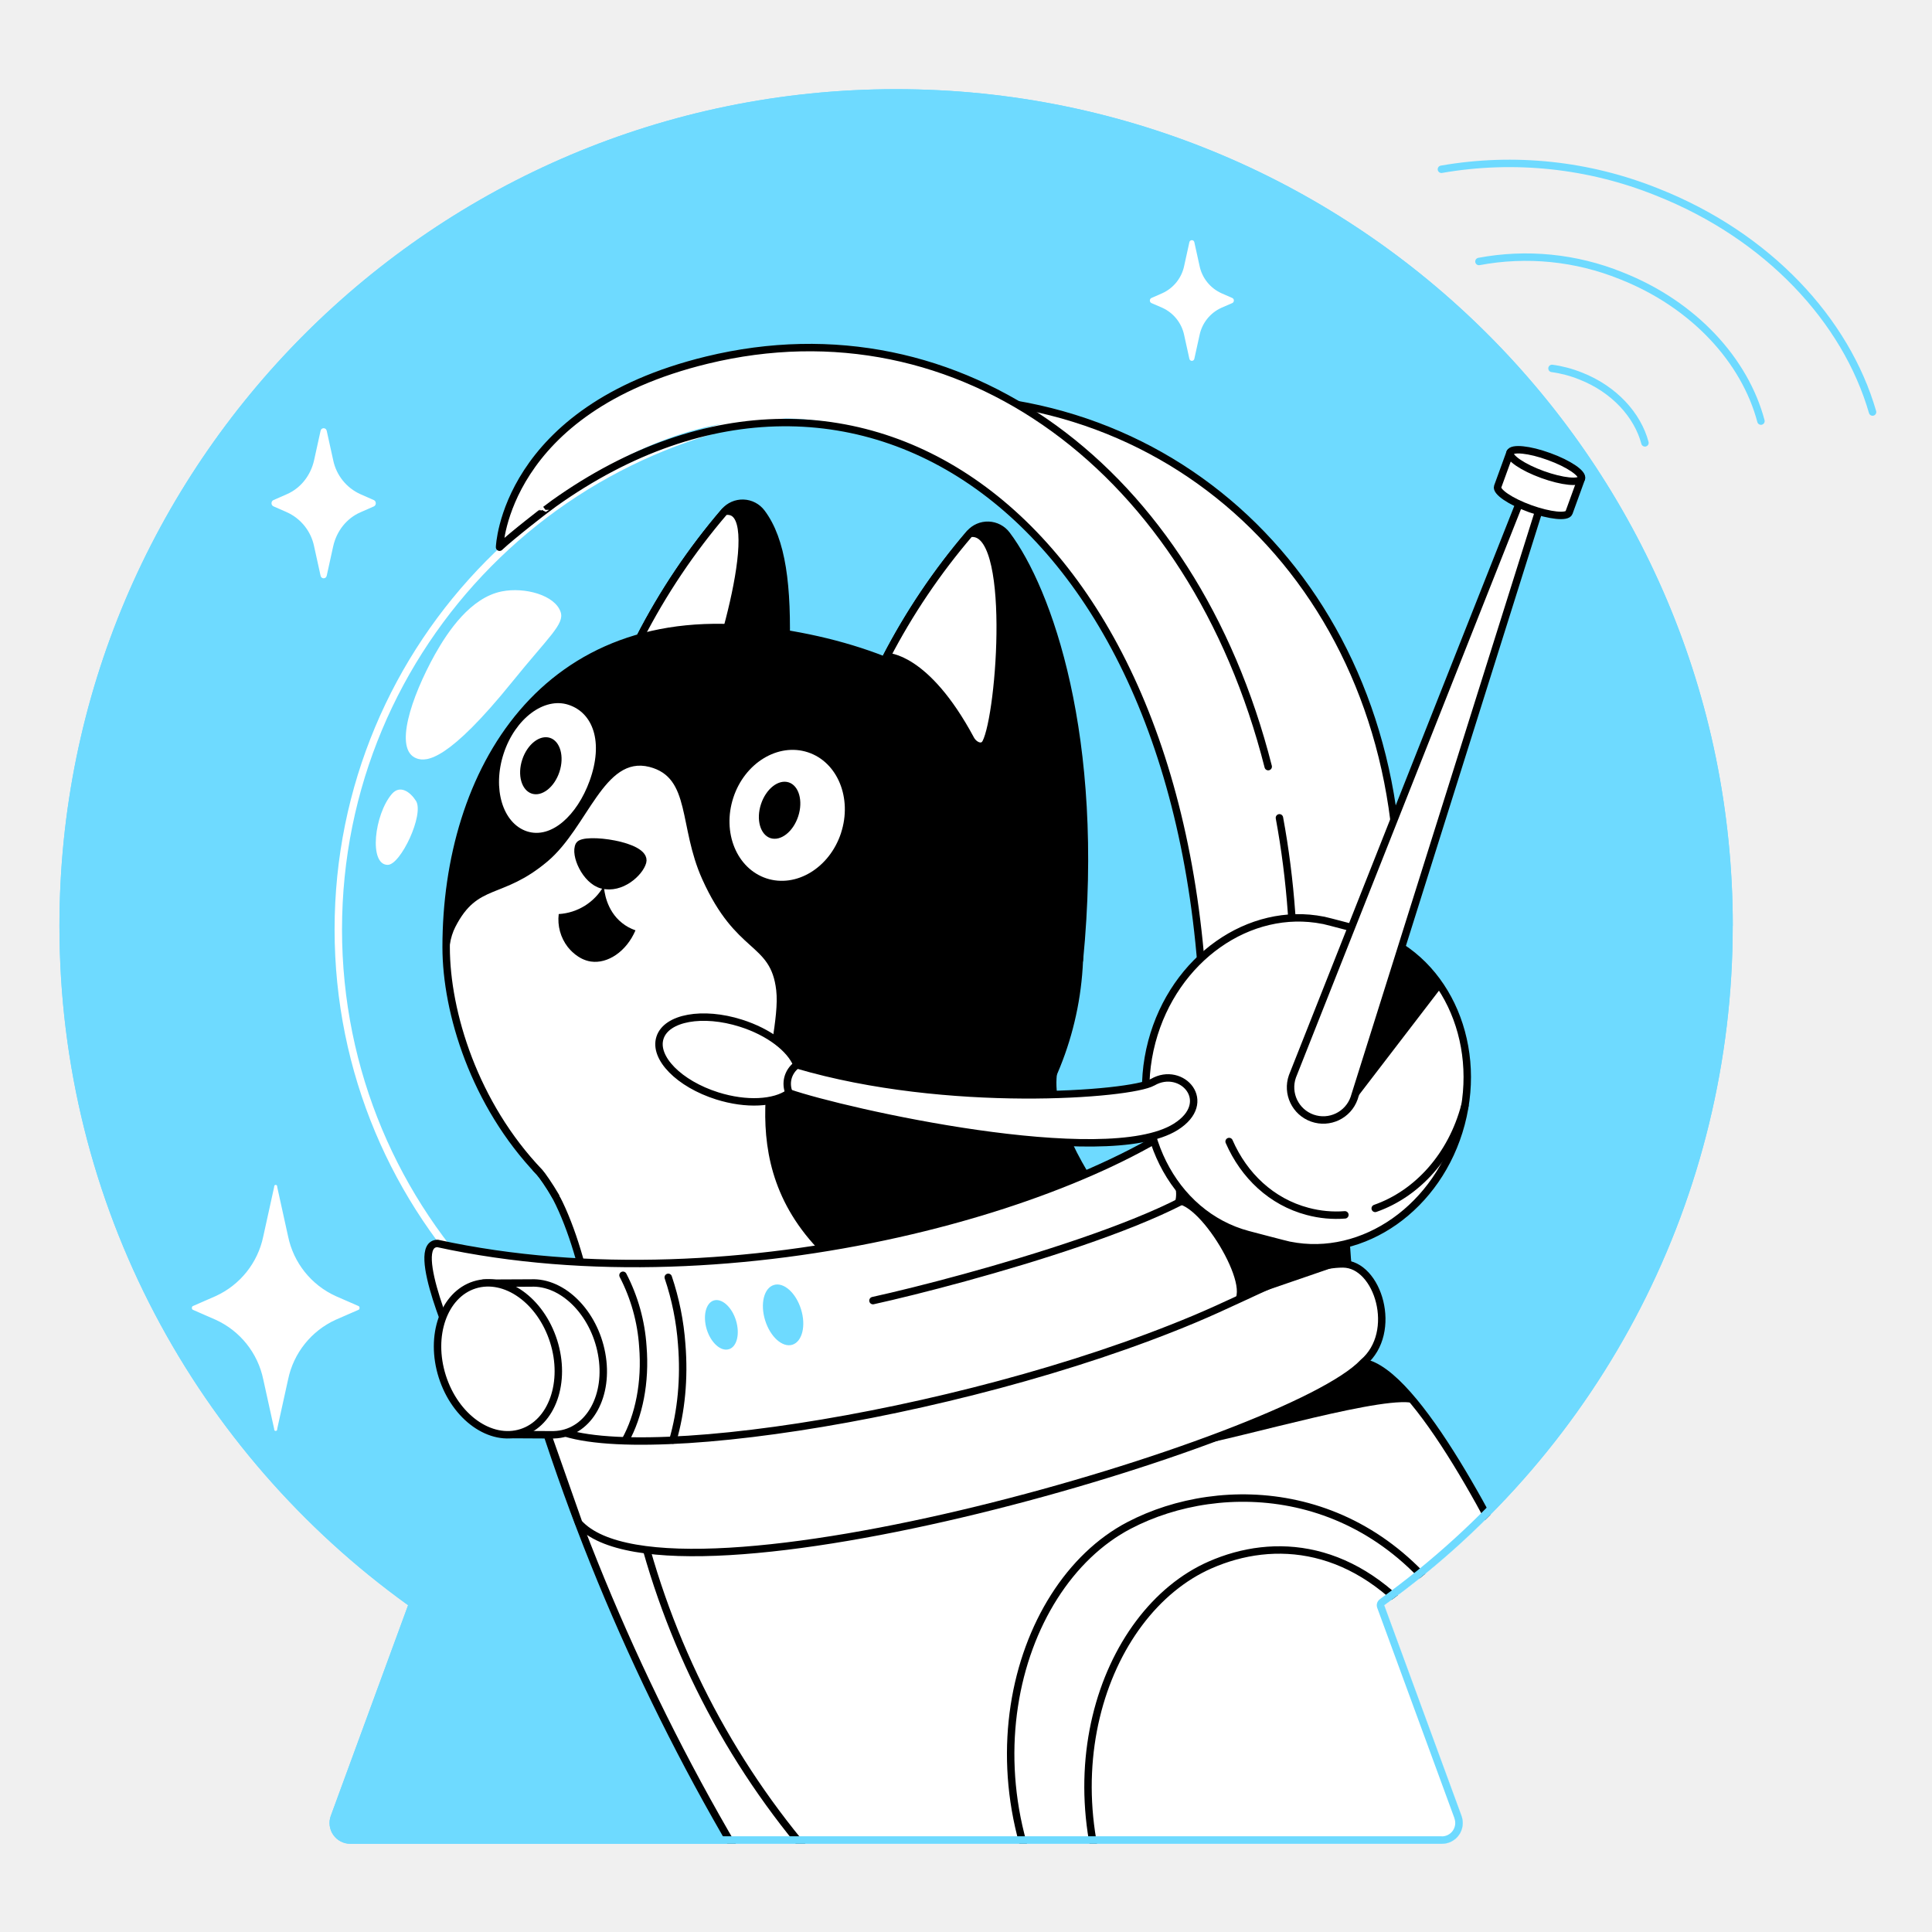
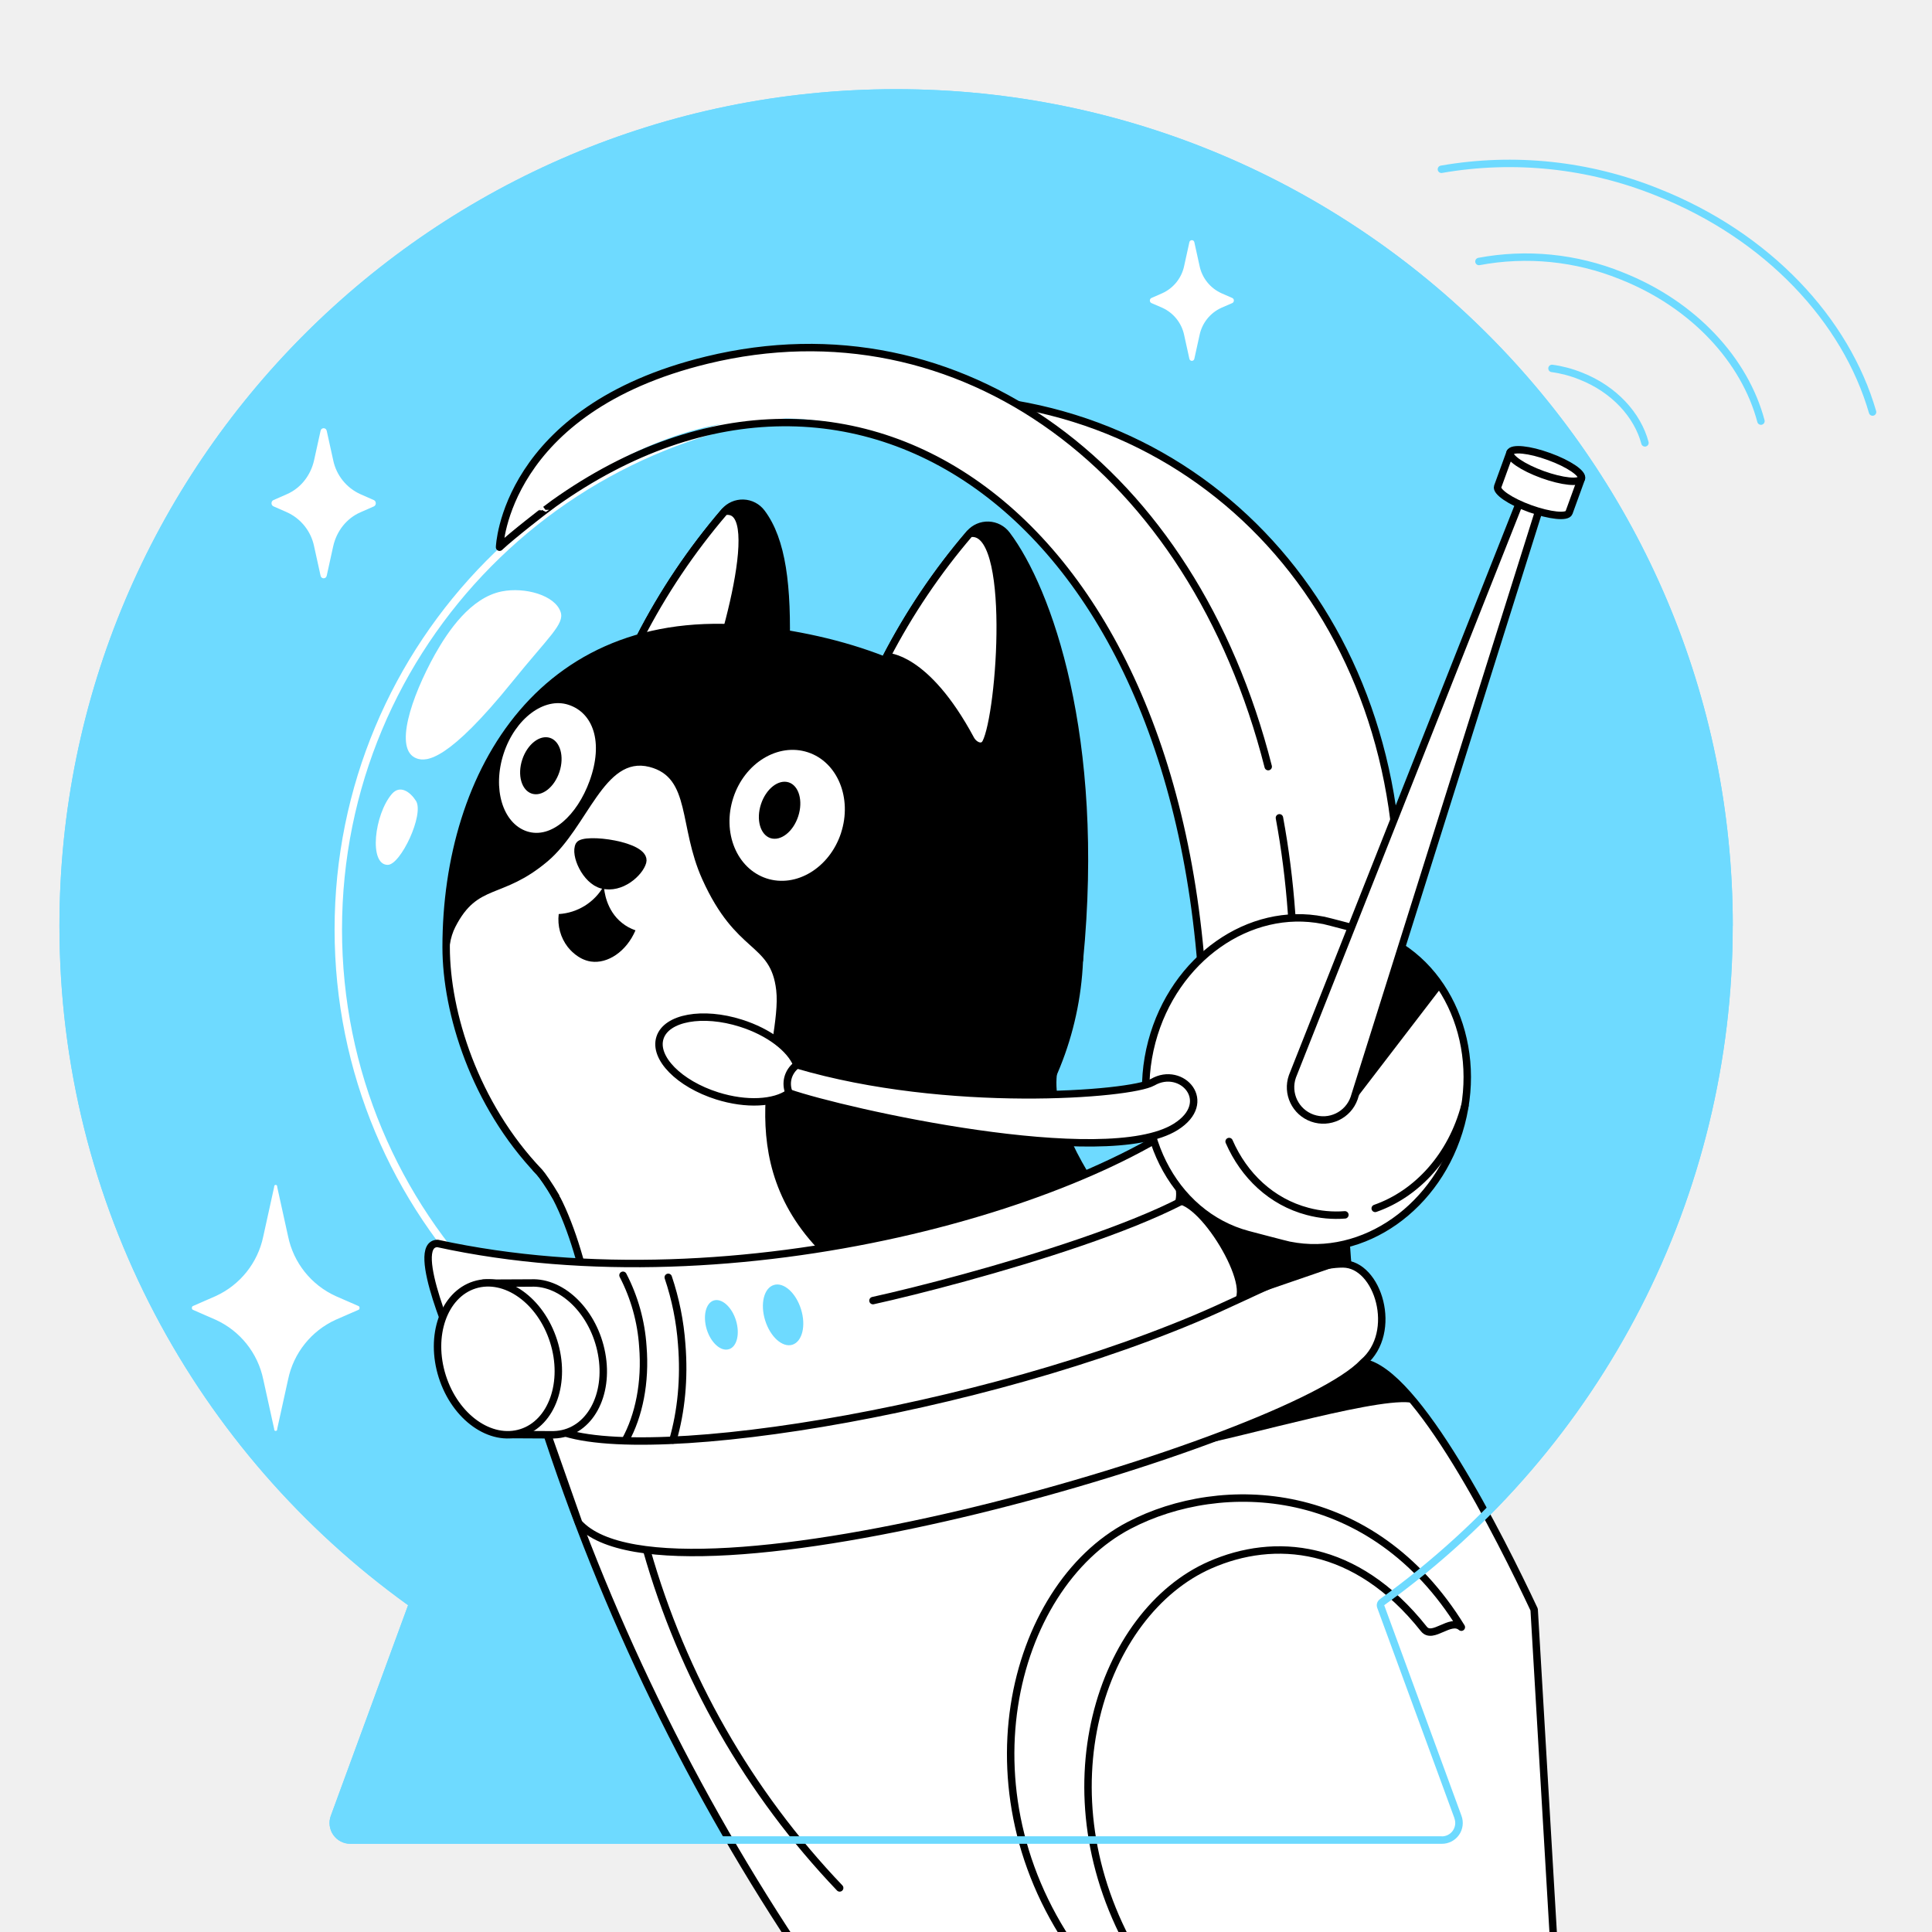
<svg xmlns="http://www.w3.org/2000/svg" width="260" height="260" viewBox="0 0 260 260" fill="none">
  <path d="M233.19 124.6c0-62.18-50.41-112.6-112.6-112.6C58.41 12 8 62.42 8 124.6c0 37.66 18.51 70.99 46.92 91.42l-10.4 28.34a2.8 2.8 0 0 0 2.62 3.77h146.9a2.8 2.8 0 0 0 2.64-3.77l-10.4-28.34a112.42 112.42 0 0 0 46.9-91.42Z" fill="#6EDAFF" />
-   <mask id="a" style="mask-type:alpha" maskUnits="userSpaceOnUse" x="8" y="12" width="226" height="237">
+   <mask maskUnits="userSpaceOnUse" x="8" y="12" width="226" height="237">
    <path d="M233.19 124.6c0-62.18-50.41-112.6-112.6-112.6C58.41 12 8 62.42 8 124.6c0 37.66 18.51 70.99 46.92 91.42l-10.4 28.34a2.8 2.8 0 0 0 2.62 3.77h146.9a2.8 2.8 0 0 0 2.64-3.77l-10.4-28.34a112.42 112.42 0 0 0 46.9-91.42Z" fill="#45DFA7" />
  </mask>
  <g mask="url(#a)">
    <path d="m80.77 159.45-.87 4.33c4.56 4.66.67 14.98 0 17.94l82.21-4.9c-3.7-2.59-21.64-20.83-20.38-32.26l-60.96 14.9v0Z" fill="#000" stroke="#000" stroke-linecap="round" stroke-linejoin="round" />
    <path d="m118.56 179.4-7.33-10.17 2.47-7.33-6.4-8.93-26.53 6.48-8.65-2.2c5.24 5.06 8.44 21.5 7.78 24.46l38.66-2.3Z" fill="#fff" stroke="#000" stroke-linecap="round" stroke-linejoin="round" />
    <path d="m84.46 87.64 1.6-1.74a87.84 87.84 0 0 1 11.45-17.07 3.2 3.2 0 0 1 4.98.17c5.53 7.35 3.12 24.66.18 54.71-7.69-7.9-5.78-13.28-13.47-21.18l-4.74-14.89h0Z" fill="#000" stroke="#000" stroke-linecap="round" stroke-linejoin="round" />
    <path d="m86.07 85.9-.52.57a49.69 49.69 0 0 0 11.18 13.3c.75.64-2.81-4.2-2.35-5.07 2.02-3.81 9.17-26.98 3.14-25.87a87.14 87.14 0 0 0-11.45 17.06v.01Z" fill="#fff" stroke="#000" stroke-linecap="round" stroke-linejoin="round" />
    <path d="M145.3 127.46a42.63 42.63 0 0 1-42.63 42.63c-30.57 0-42.62-27.01-42.62-42.63 0-23.54 13.13-46.3 42.62-42.62 27.39 3.41 42.63 19.08 42.63 42.62Z" fill="#000" />
    <path d="M113.18 112.1c1.53-4.68-.46-9.55-4.46-10.86-4-1.31-8.5 1.42-10.03 6.1-1.54 4.7.46 9.55 4.46 10.87 4 1.31 8.49-1.42 10.03-6.1Z" fill="#fff" />
    <path d="M107.42 109.86c.68-2.07.1-4.12-1.27-4.57-1.39-.45-3.06.86-3.74 2.93-.68 2.07-.1 4.11 1.27 4.57 1.39.45 3.06-.86 3.74-2.93Z" fill="#000" />
    <path d="M79.35 105.08c-1.69 4.65-5.16 7.86-8.43 6.8-3.28-1.08-4.68-5.77-3.14-10.47 1.54-4.7 5.45-7.64 8.73-6.56 3.28 1.07 4.74 4.98 2.84 10.23Z" fill="#fff" />
    <path d="M75.29 103.87c.68-2.07.1-4.12-1.27-4.57-1.39-.45-3.06.86-3.74 2.93-.68 2.07-.1 4.11 1.28 4.57 1.38.45 3.05-.86 3.73-2.93Z" fill="#000" />
    <path d="M104.46 133.26c-.75-6.52-5.36-4.72-9.96-14.95-3.2-7.12-1.5-13.66-7.1-15.1-6.12-1.57-8.26 8.1-13.7 12.7-6.18 5.21-9.37 2.85-12.43 8.85-2.76 5.39 1.16 17.52 6.69 27.2 1.47 2.2 3.17 4.31 5.1 6.27 2.02 2.05 3.68 5.27 6.22 6.9.7.44 2.97.94 3.71 1.34 5.64 3.11 11.53 3.62 19.68 3.62 2.94 0 5.8-.3 8.56-.86-13.8-13.14-5.92-28.56-6.77-35.97Z" fill="#fff" />
    <path d="M77.94 113.74c-.67 1.25.87 4.76 3.07 5.34 2.6.67 5.08-1.65 5.47-3.08.61-2.26-7.95-3.38-8.54-2.26v0Z" fill="#000" stroke="#000" stroke-linecap="round" stroke-linejoin="round" />
    <path d="M81.26 119.22a7.47 7.47 0 0 1-6.07 3.79 6.07 6.07 0 0 0 1.22 4.44c.23.28 1.36 1.69 3.11 1.95 2.25.33 4.78-1.34 6-4.2a5.99 5.99 0 0 1-1.82-1c-2.13-1.7-2.4-4.33-2.43-4.98Z" fill="#000" />
    <path d="M74.78 161c-.81-1.4-1.9-2.96-2.17-3.24-8.76-9.15-12.57-21.52-12.57-30.3 0-23.54 13.14-46.3 42.63-42.62 27.38 3.41 42.62 19.08 42.62 42.62a42.64 42.64 0 0 1-33.14 41.57" stroke="#000" stroke-linecap="round" stroke-linejoin="round" />
    <path d="m117.45 90.6 1.6-1.74a87.83 87.83 0 0 1 11.45-17.07 3.2 3.2 0 0 1 4.98.18c5.53 7.34 12.72 27.19 9.78 57.25l-23.06-23.73-4.75-14.88Z" fill="#000" stroke="#000" stroke-linecap="round" stroke-linejoin="round" />
    <path d="M119.32 88.36s5.26-.13 11.3 11.11c.47.88 1.58 1.36 2.05.49 2.01-3.82 3.87-29.27-2.17-28.16a87.23 87.23 0 0 0-11.18 16.56Z" fill="#fff" stroke="#000" stroke-linecap="round" stroke-linejoin="round" />
    <path d="M114.69 195.08a70 70 0 1 0 0-139.99 70 70 0 0 0 0 139.99Z" stroke="#fff" stroke-linecap="round" stroke-linejoin="round" />
    <path d="M183.46 183.37c-.85-.13-.84-3.97-1-4.83a105.62 105.62 0 0 1 .23-36.87c1.3-5.32 4.16-5.12 4.86-10.8 5.15-41.44-20.19-73.9-55.85-77.11 24.9 3.68 32.46 83.42 32.66 93.33-15.9 14.72-65.13 29.06-105.47 20.25-4 0 2.65 14.75 2.65 14.75l11.52 9.18a287.65 287.65 0 0 0 35.26 72.58l101.18 4.4-3.04-51.64c-4.53-9.64-15.79-32.12-23-33.24h0Z" fill="#fff" stroke="#000" stroke-linecap="round" stroke-linejoin="round" />
    <path d="M190.53 188.94c-2.53-3.1-4.97-5.24-7.07-5.57-.78-.13-.83-3.4-.96-4.57l-22.1 15.82c6.75-1.14 26.86-7.18 30.13-5.69v.01Z" fill="#000" />
    <path d="M152.75 263.14c-12.8-21.93-4.54-46.11 10.11-52.54 8.59-3.77 19.6-2.94 28.76 8.62 1.18 1.48 3.57-1.53 5.04-.24-11.98-19.48-32.27-20.2-44.71-13.7-15.92 8.32-23.28 36.77-6 59.1l6.8-1.24v0Z" fill="#fff" stroke="#000" stroke-linecap="round" stroke-linejoin="round" />
    <path d="M113 254.07a108.85 108.85 0 0 1-25.98-45.5" stroke="#000" stroke-linecap="round" stroke-linejoin="round" />
    <path d="M180.72 170.09c-5.2 0-11.83 4-19.92 7.4-32.26 13.55-80.77 20.66-87.74 13.77l4.82 13.7c12.21 13.53 95.67-11 105.58-21.6 4.8-4.07 2-13.27-2.74-13.27Z" fill="#fff" stroke="#000" stroke-linecap="round" stroke-linejoin="round" />
    <path d="m162.11 139.42-.92 1c3.2-1.27 9.66-2.53 12.87-3.8C176.1 76.6 137.8 38.1 95.14 48.47c-27.31 6.63-27.91 25.18-27.91 25.18 1.76-1.65 7.35-5.93 7.36-5.92 38.45-30.41 86.24 2 87.52 71.7Z" fill="#fff" />
    <path d="M170.67 103.17c-10.18-40.12-41.47-62.99-75.53-54.71-27.31 6.63-27.91 25.18-27.91 25.18 1.76-1.65 6.17-5.04 6.17-5.03l1.18-.88c40.84-29.07 86.25 2 87.53 71.7l-.92.99c3.2-1.27 9.66-2.52 12.87-3.79.32-9.42-.35-18.31-1.88-26.57" stroke="#000" stroke-linecap="round" stroke-linejoin="round" />
    <path d="M67.52 79.59c-4.19.84-7.23 5.35-9 8.5-3.19 5.75-5.56 12.82-2.46 13.97 1.38.52 4.33.27 12.88-10.31 4.88-6.04 7.05-7.76 6.51-9.38-.75-2.27-4.81-3.4-7.93-2.78ZM55.98 107.78c-.76-1.2-2.13-2.2-3.23-.95-2.38 2.76-3.15 9.56-.57 9.56 1.74 0 4.94-6.81 3.8-8.61ZM43.97 57.98l.87 3.95a6.45 6.45 0 0 0 3.65 4.57l1.82.8c.35.15.35.7 0 .85l-1.82.8c-1.83.8-3.19 2.5-3.65 4.57l-.87 3.95a.42.42 0 0 1-.83 0l-.87-3.95a6.45 6.45 0 0 0-3.65-4.58l-1.82-.8c-.35-.15-.35-.69 0-.84l1.82-.8c1.83-.8 3.19-2.5 3.65-4.57l.87-3.95c.1-.47.73-.47.83 0ZM160.73 32.6l.7 3.18a5.2 5.2 0 0 0 2.94 3.68l1.46.64c.29.12.29.56 0 .69l-1.46.63a5.2 5.2 0 0 0-2.94 3.68l-.7 3.18a.34.34 0 0 1-.67 0l-.7-3.18a5.2 5.2 0 0 0-2.94-3.68l-1.46-.63c-.29-.13-.29-.56 0-.69l1.46-.64a5.2 5.2 0 0 0 2.94-3.68l.7-3.18a.34.34 0 0 1 .67 0Z" fill="#fff" />
    <path d="m37.8 159.66 1.46 6.63a10.84 10.84 0 0 0 6.13 7.68l3.05 1.33c.6.26.6 1.17 0 1.43l-3.05 1.33a10.85 10.85 0 0 0-6.13 7.68l-1.46 6.63a.7.7 0 0 1-1.4 0l-1.46-6.63a10.84 10.84 0 0 0-6.13-7.68l-3.04-1.33c-.6-.26-.6-1.17 0-1.43l3.04-1.33a10.85 10.85 0 0 0 6.13-7.68l1.46-6.63a.7.7 0 0 1 1.4 0Z" fill="#fff" stroke="#6EDAFF" stroke-linecap="round" stroke-linejoin="round" />
    <path d="M98.1 181.57c1.08-.33 1.5-2.07.94-3.89-.56-1.8-1.9-3-2.98-2.67-1.08.34-1.5 2.08-.95 3.9.56 1.8 1.9 3 2.98 2.66ZM106.63 180.97c1.33-.42 1.86-2.55 1.17-4.77-.69-2.22-2.33-3.69-3.66-3.27-1.33.4-1.86 2.54-1.17 4.76.69 2.22 2.33 3.69 3.66 3.28Z" fill="#6EDAFF" />
    <path d="M83.84 171.62a24.23 24.23 0 0 1 2.67 9.56c.4 4.87-.53 9.35-2.35 12.65M89.93 171.9a36.3 36.3 0 0 1 1.81 9c.38 4.65-.07 9.05-1.18 12.9M117.48 175.03c12.03-2.65 46.15-11.9 48.25-18.94" stroke="#000" stroke-linecap="round" stroke-linejoin="round" />
    <path d="M80.96 182.16c-1.02-5.52-5.24-9.7-9.51-9.5l-6.4.03.78 4.12a11.52 11.52 0 0 0-.67 6.78 13.3 13.3 0 0 0 3.16 6.49l.56 2.98 5.56.03.51-.03c4.37-.4 7.06-5.28 6.01-10.9v0Z" fill="#fff" stroke="#000" stroke-linecap="round" stroke-linejoin="round" />
    <path d="M70.17 192.8c4.13-1.31 6.07-6.83 4.33-12.31-1.75-5.5-6.51-8.88-10.65-7.57-4.13 1.32-6.07 6.83-4.33 12.32 1.75 5.5 6.51 8.88 10.65 7.56Z" fill="#fff" stroke="#000" stroke-linecap="round" stroke-linejoin="round" />
    <path d="M165.73 175.3c2.27-.85 12.73-4.36 15-5.21 2.23-1.26-3.4-11.52-5.26-14.63l-7.74-7.13-12.49 5.05c1.8.58 4.12 8.22 2.48 8.7 3.35-1.27 11.13 11.77 8.01 13.21Z" fill="#000" />
    <path d="m184.34 125.48-.13-.03c-.18-.06-5.75-1.54-6.1-1.6h-.03c-9.92-1.98-20.09 5.13-23.07 16.34-3.08 11.62 2.72 23.24 12.95 25.96 0 0 5.23 1.38 5.58 1.44h.02c9.9 1.98 20.09-5.13 23.07-16.34 3.02-11.36-2.47-22.72-12.3-25.76v0Z" fill="#fff" stroke="#000" stroke-linecap="round" stroke-linejoin="round" />
    <path d="M185.07 162.62c5.64-1.97 10.28-7.05 12.07-13.83M165.41 153.62c2 4.59 5.71 8.12 10.55 9.4 1.68.45 3.36.6 5.03.47" stroke="#000" stroke-linecap="round" stroke-linejoin="round" />
    <path d="m184.74 125.62-6.47 21.51 3.33 1.9 12.37-16.13a17.86 17.86 0 0 0-9.23-7.28Z" fill="#000" />
    <path d="m208.8 63.3-26.57 84.49a4.4 4.4 0 1 1-8.3-2.94l32.6-82.34c.56-1.39 2.72-.71 2.28.8v0Z" fill="#fff" stroke="#000" stroke-linecap="round" stroke-linejoin="round" />
    <path d="m203.22 60.9-1.67 4.59c-.24.67 1.7 2 4.36 2.96s5 1.2 5.24.54l1.67-4.6-9.6-3.49Z" fill="#fff" stroke="#000" stroke-linecap="round" stroke-linejoin="round" />
    <path d="M212.82 64.4c.25-.67-1.7-2-4.36-2.96-2.65-.97-5-1.2-5.24-.54-.24.67 1.71 2 4.36 2.96 2.65.96 5 1.2 5.24.54Z" fill="#fff" stroke="#000" stroke-linecap="round" stroke-linejoin="round" />
    <path d="M107.25 143.3c20.27 5.97 44.36 4.07 47.86 2.35 4.2-2.08 8.4 2.69 3.1 6.01-9.42 5.92-44.6-2-52.03-4.56-5.79-2-6.16-5.91 1.07-3.79Z" fill="#fff" />
    <path d="M107.4 145.49c.85-2.71-2.62-6.21-7.75-7.81-5.14-1.6-9.99-.7-10.83 2-.85 2.72 2.62 6.22 7.76 7.82 5.13 1.6 9.98.7 10.83-2.01Z" fill="#fff" />
    <path d="M155.11 145.64c-2.89 1.68-27.6 3.63-47.86-2.34-.88-2.18-3.75-4.41-7.56-5.61-5.12-1.62-10-.74-10.87 1.96-.88 2.7 2.57 6.21 7.7 7.83 3.94 1.24 7.72 1 9.66-.4 7.44 2.58 42.6 10.49 52.04 4.57 5.3-3.32.81-8.29-3.1-6.01h0Z" stroke="#000" stroke-linecap="round" stroke-linejoin="round" />
    <path d="M106.19 147.09a3.2 3.2 0 0 1-.16-1.99 3.2 3.2 0 0 1 1.22-1.8" stroke="#000" stroke-linecap="round" stroke-linejoin="round" />
  </g>
  <path d="M221.37 59.6c-.99-3.74-4.14-7.23-8.66-9-1.27-.51-2.57-.85-3.85-1.02M236.98 56.67c-2.15-8.13-9-15.7-18.82-19.57a34.2 34.2 0 0 0-19.13-1.91" stroke="#6EDAFF" stroke-linecap="round" stroke-linejoin="round" />
  <path d="M252 55.45c-3.56-12.32-14.05-23.7-28.97-29.6a53.26 53.26 0 0 0-29.05-3.07" stroke="#6EDAFF" stroke-linecap="round" stroke-linejoin="round" />
  <mask id="b" fill="#fff">
    <path d="M233.19 124.6c0-62.18-50.41-112.6-112.6-112.6C58.41 12 8 62.42 8 124.6c0 37.66 18.51 70.99 46.92 91.42l-10.4 28.34a2.8 2.8 0 0 0 2.62 3.77h146.9a2.8 2.8 0 0 0 2.64-3.77l-10.4-28.34a112.42 112.42 0 0 0 46.9-91.42Z" />
  </mask>
  <path d="m54.92 216.02.93.35a1 1 0 0 0-.35-1.16l-.58.81Zm-10.4 28.34.94.35-.94-.35Zm152.16 0 .93-.34-.94.34Zm-10.4-28.34-.59-.8a1 1 0 0 0-.35 1.15l.94-.35Zm47.9-91.42C234.19 61.86 183.34 11 120.6 11v2c61.64 0 111.6 49.97 111.6 111.6h2ZM120.6 11C57.87 11 7 61.86 7 124.6h2C9 62.97 58.96 13 120.6 13v-2ZM7 124.6c0 38 18.68 71.62 47.33 92.24l1.17-1.63A111.41 111.41 0 0 1 9 124.6H7Zm46.98 91.08-10.4 28.34 1.88.69 10.4-28.34-1.88-.7Zm-10.4 28.34a3.8 3.8 0 0 0 3.56 5.1v-2a1.8 1.8 0 0 1-1.68-2.41l-1.88-.7Zm3.56 5.1h146.9v-2H47.14v2Zm146.9 0a3.8 3.8 0 0 0 3.57-5.1l-1.88.69a1.8 1.8 0 0 1-1.69 2.42v2Zm3.57-5.1-10.4-28.34-1.87.69 10.4 28.34 1.87-.69Zm-10.75-27.19a113.42 113.42 0 0 0 47.33-92.23h-2c0 37.33-18.35 70.35-46.5 90.61l1.17 1.63Z" fill="#6EDAFF" mask="url(#b)" />
</svg>
